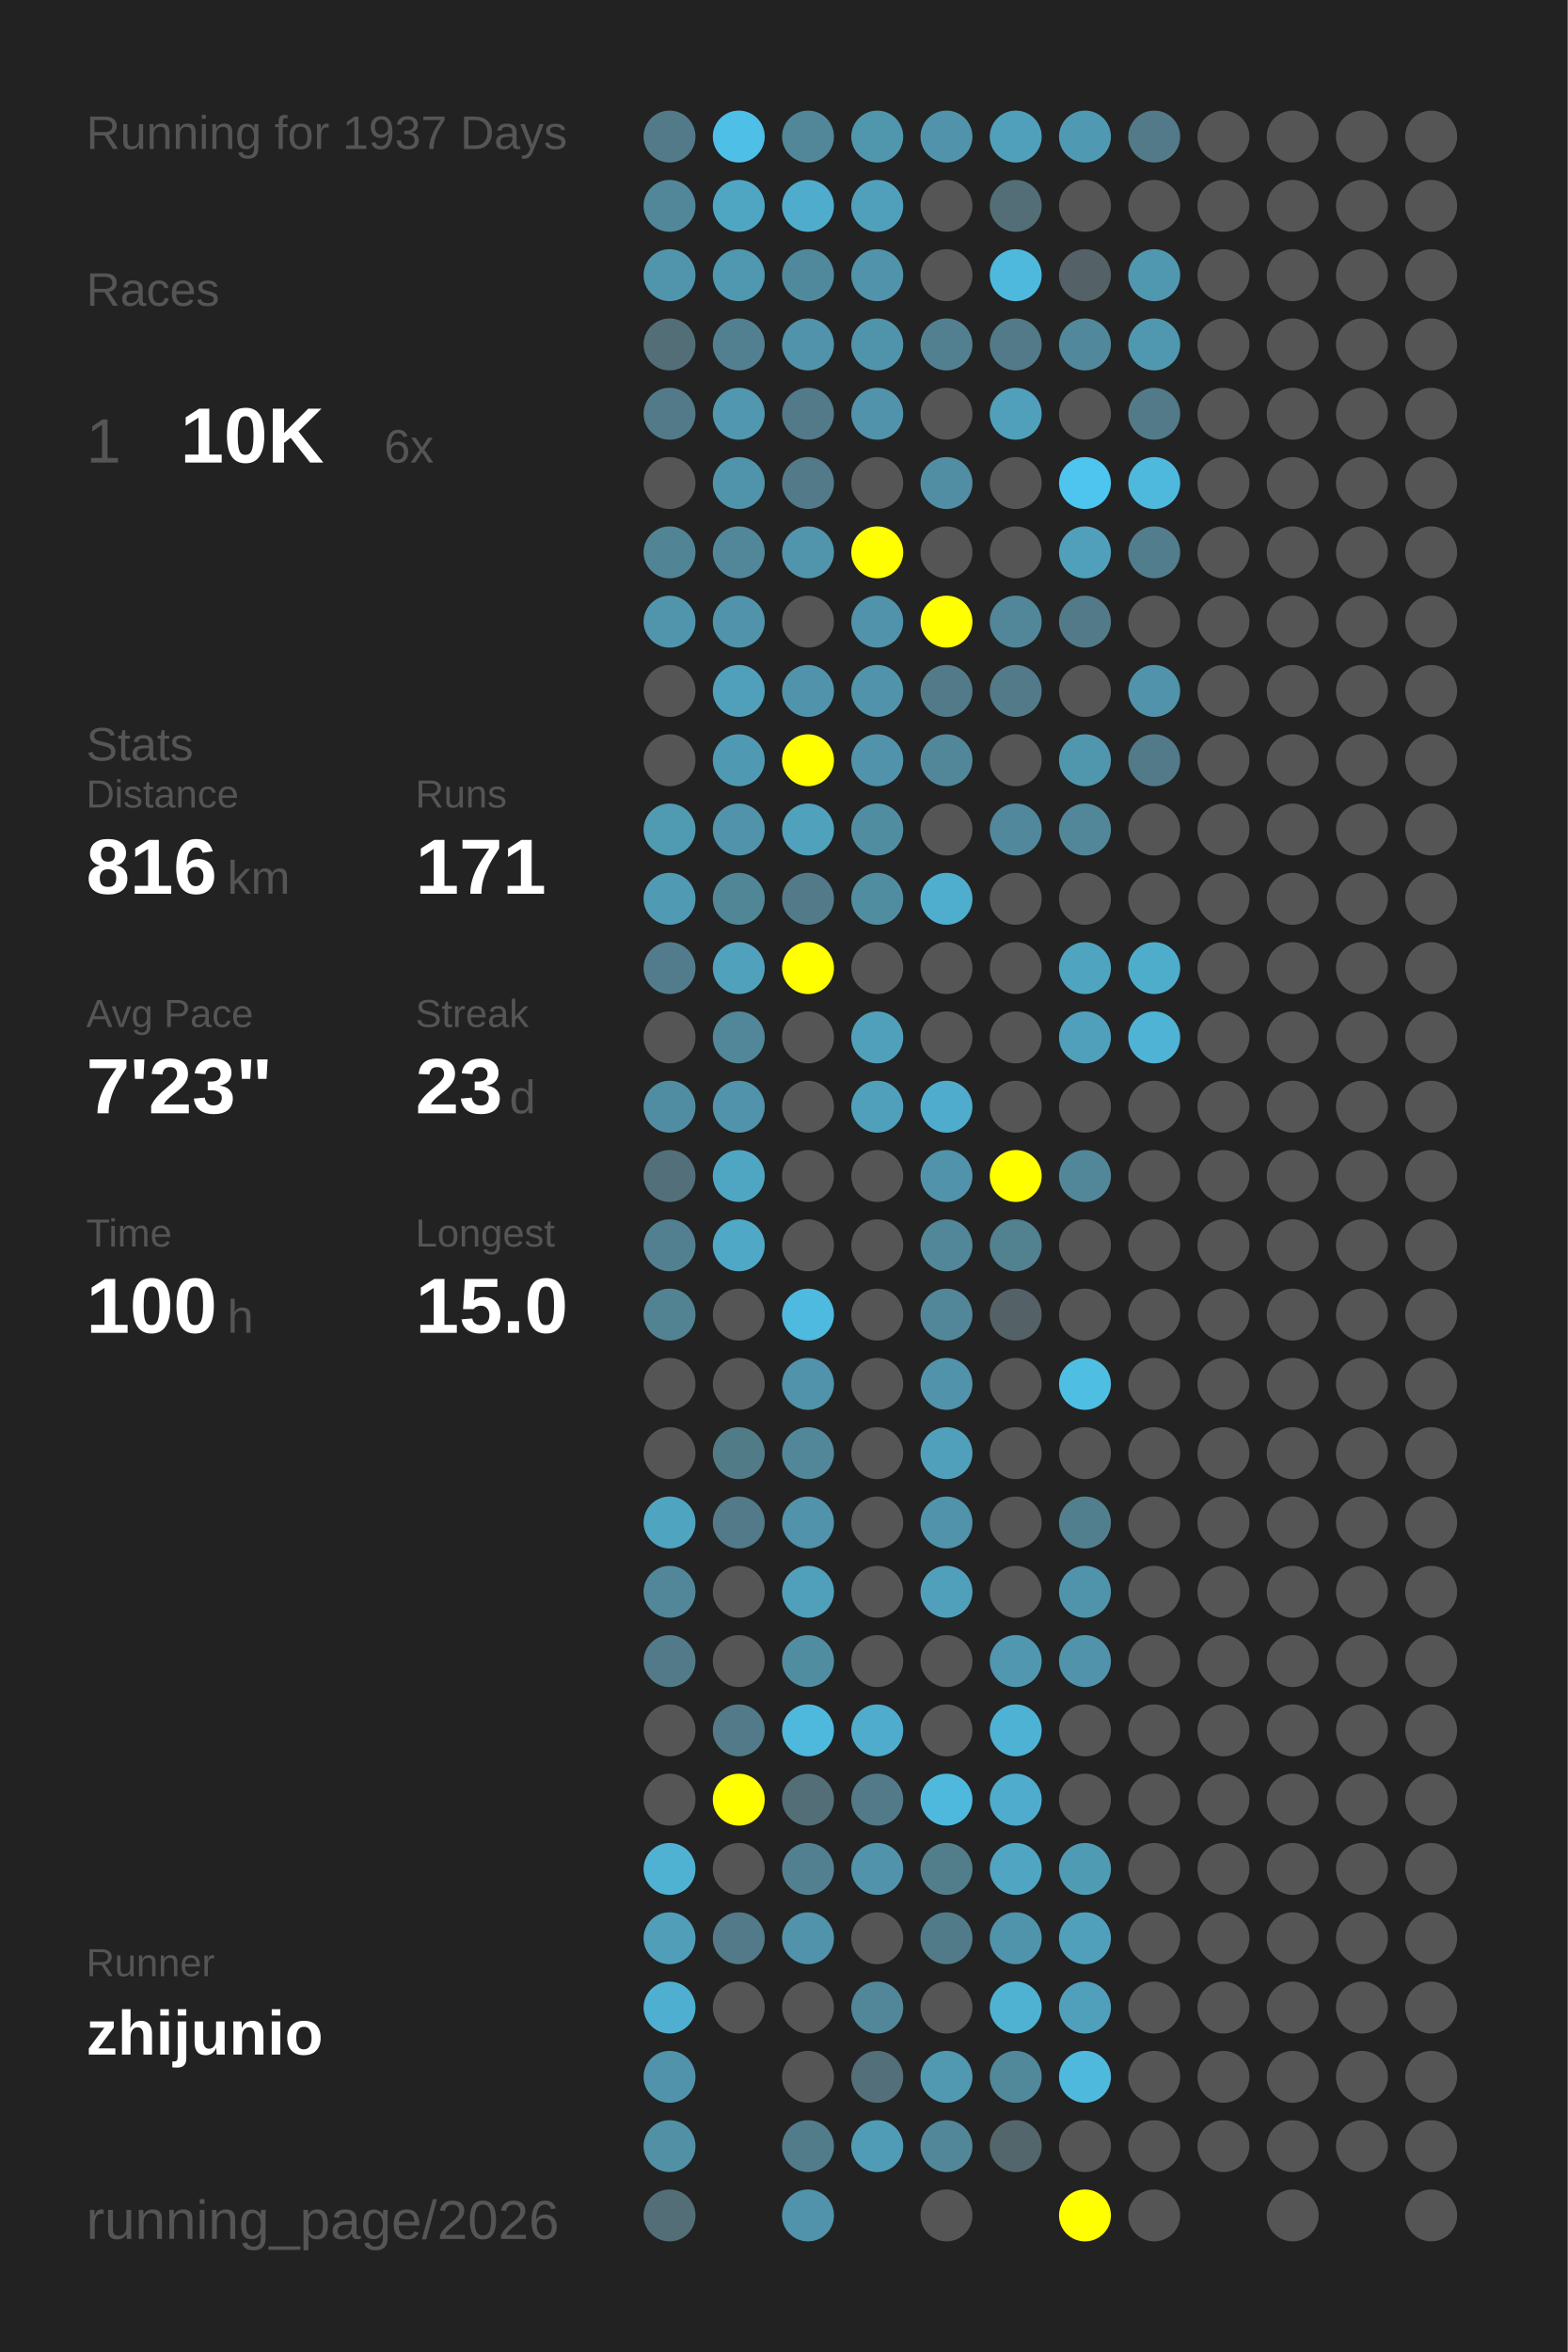
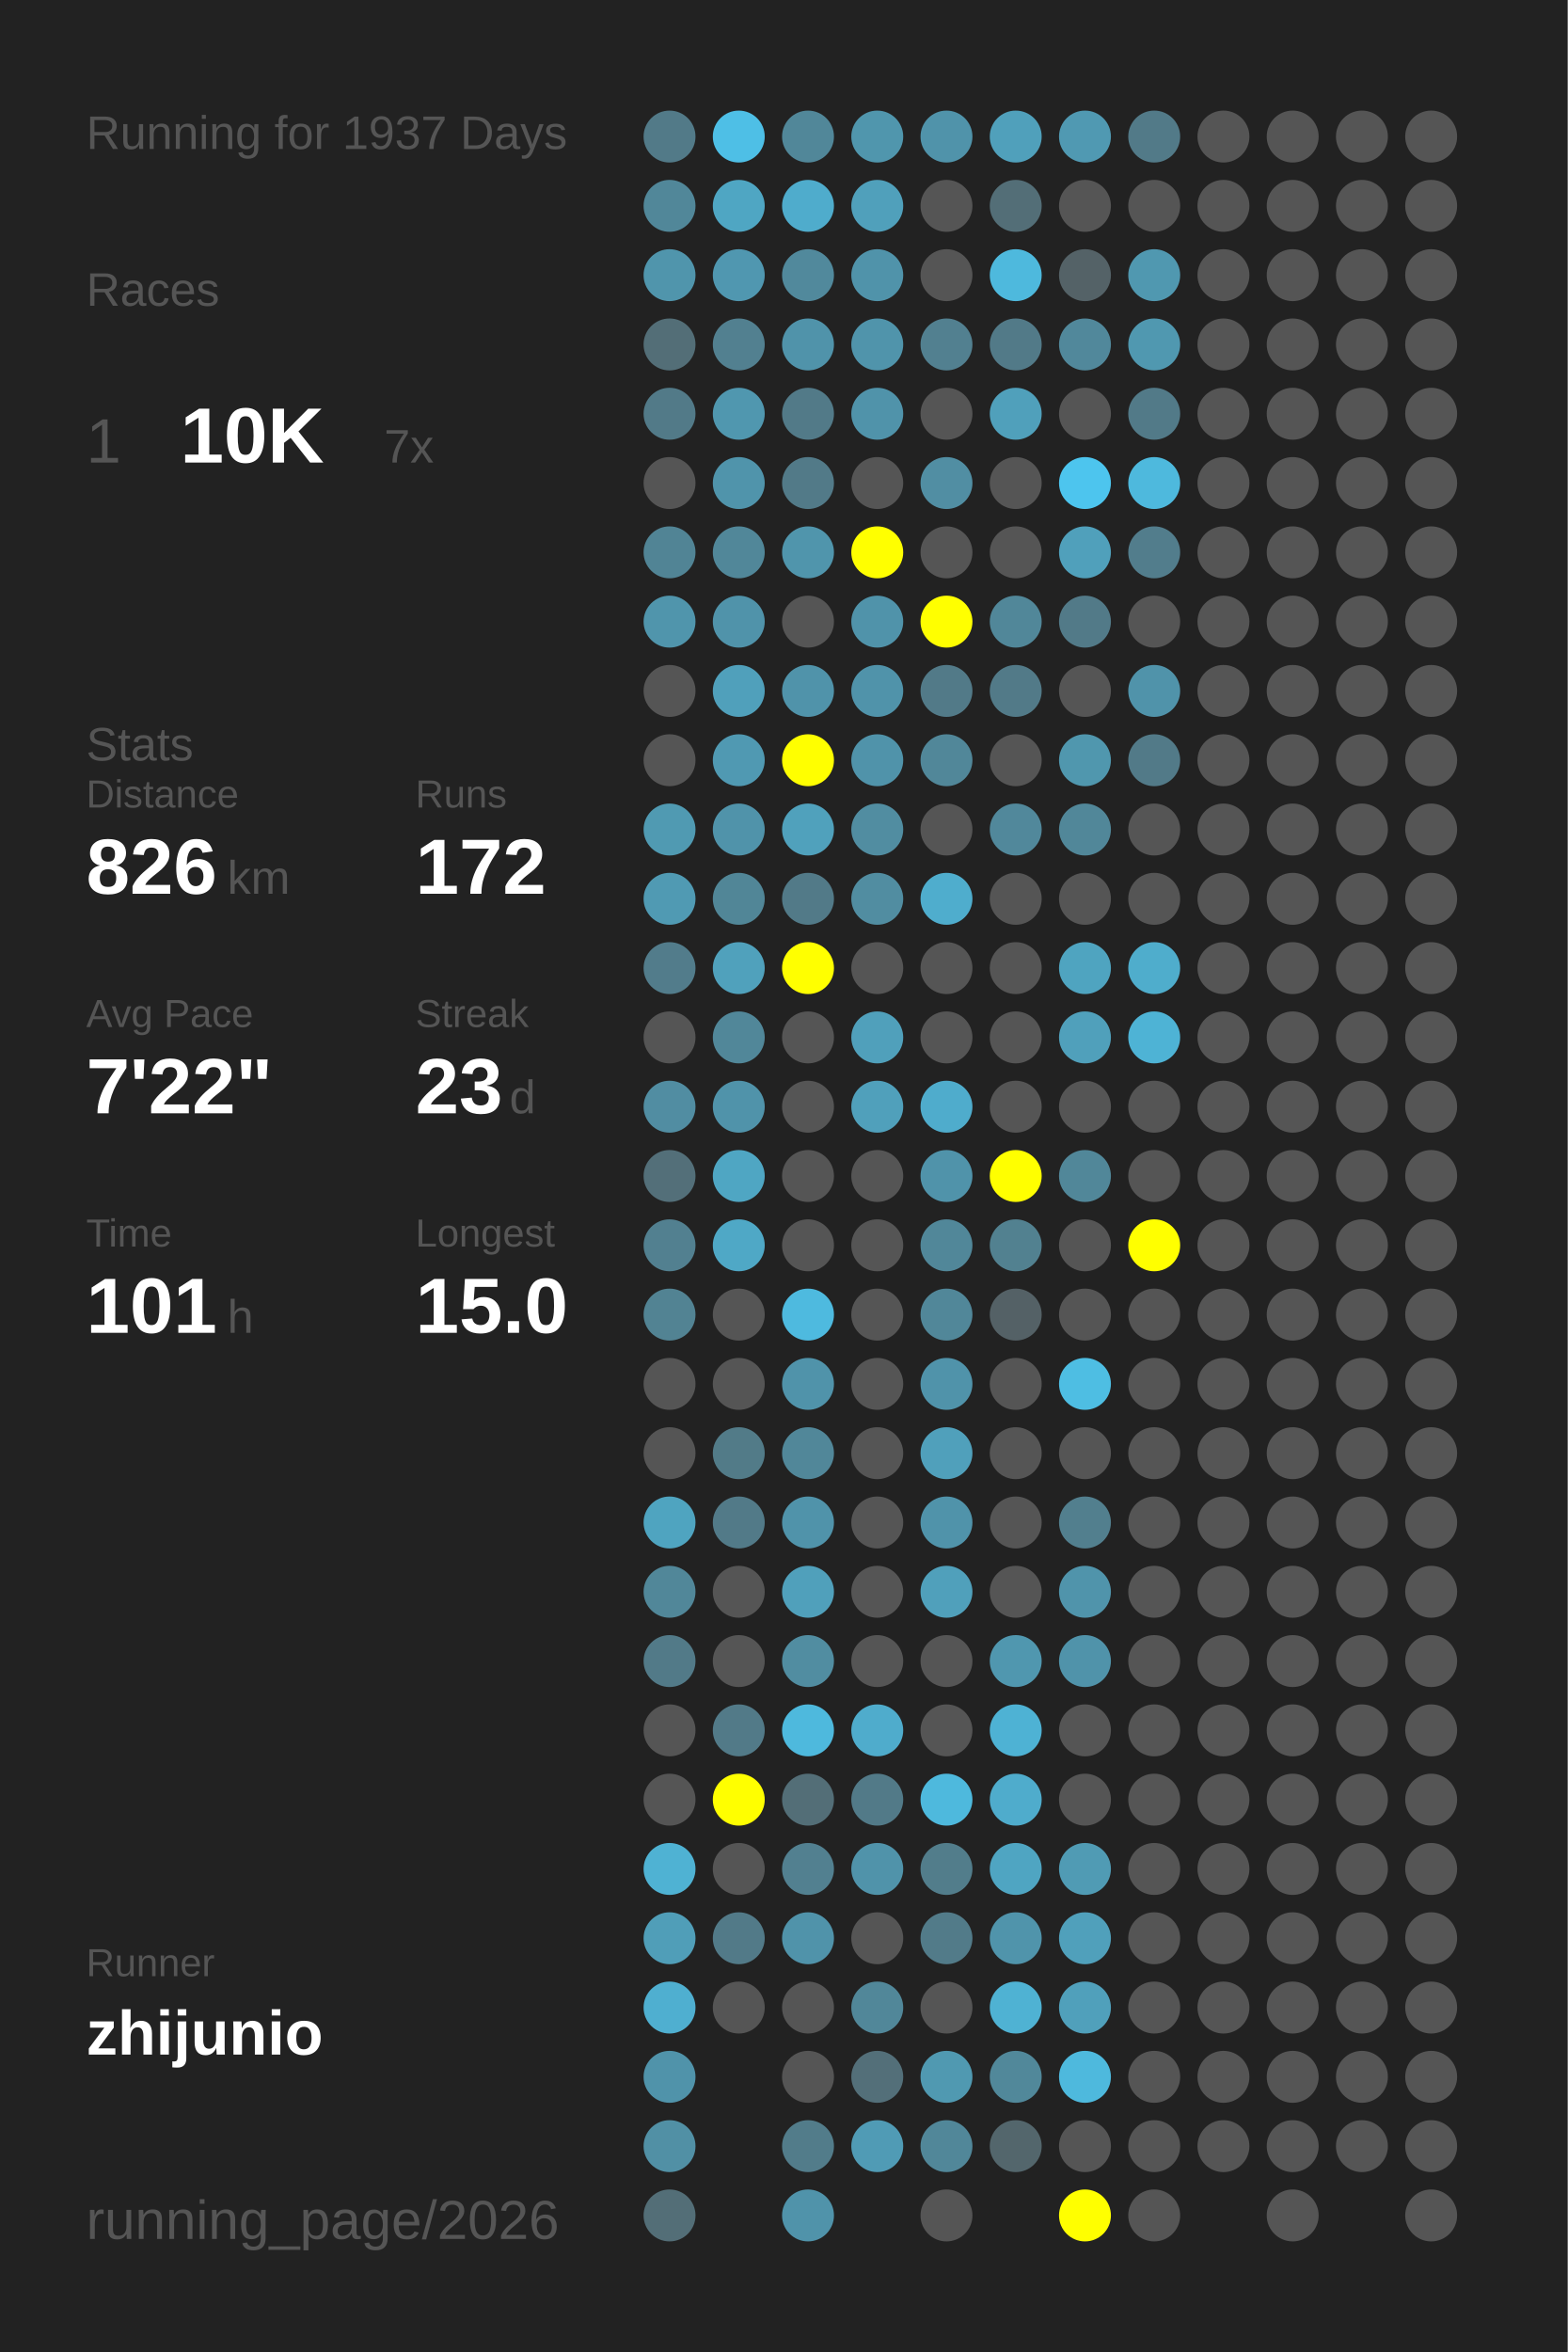
<svg xmlns="http://www.w3.org/2000/svg" baseProfile="full" height="300mm" version="1.1" viewBox="0,0,200,300" width="200mm">
  <defs />
  <rect fill="#222222" height="300" width="200" x="0" y="0" />
  <text fill="#555555" style="font-size:6px; font-family:Arial;" x="11" y="19">Running for 1937 Days</text>
  <text fill="#555555" style="font-size:6px; font-family:Arial;" x="11" y="39">Races</text>
  <text fill="#555555" style="font-size:8px; font-family:Arial;" x="11" y="59">1</text>
  <text fill="#FFFFFF" style="font-size:10px; font-family:Arial; font-weight:bold;" x="23" y="59">10K</text>
-   <text fill="#555555" style="font-size:6px; font-family:Arial;" x="49" y="59">6x</text>
+   <text fill="#555555" style="font-size:6px; font-family:Arial;" x="49" y="59">7x</text>
  <text fill="#555555" style="font-size:6px; font-family:Arial;" x="11" y="97">Stats</text>
  <text fill="#555555" style="font-size:5px; font-family:Arial;" x="11" y="103">Distance</text>
-   <text fill="#FFFFFF" style="font-size:10px; font-family:Arial; font-weight:bold;" x="11" y="114">816</text>
+   <text fill="#FFFFFF" style="font-size:10px; font-family:Arial; font-weight:bold;" x="11" y="114">826</text>
  <text fill="#555555" style="font-size:6px; font-family:Arial;" x="29" y="114">km</text>
  <text fill="#555555" style="font-size:5px; font-family:Arial;" x="53" y="103">Runs</text>
-   <text fill="#FFFFFF" style="font-size:10px; font-family:Arial; font-weight:bold;" x="53" y="114">171</text>
+   <text fill="#FFFFFF" style="font-size:10px; font-family:Arial; font-weight:bold;" x="53" y="114">172</text>
  <text fill="#555555" style="font-size:5px; font-family:Arial;" x="11" y="131">Avg Pace</text>
-   <text fill="#FFFFFF" style="font-size:10px; font-family:Arial; font-weight:bold;" x="11" y="142">7'23"</text>
+   <text fill="#FFFFFF" style="font-size:10px; font-family:Arial; font-weight:bold;" x="11" y="142">7'22"</text>
  <text fill="#555555" style="font-size:5px; font-family:Arial;" x="53" y="131">Streak</text>
  <text fill="#FFFFFF" style="font-size:10px; font-family:Arial; font-weight:bold;" x="53" y="142">23</text>
  <text fill="#555555" style="font-size:6px; font-family:Arial;" x="65" y="142">d</text>
  <text fill="#555555" style="font-size:5px; font-family:Arial;" x="11" y="159">Time</text>
-   <text fill="#FFFFFF" style="font-size:10px; font-family:Arial; font-weight:bold;" x="11" y="170">100</text>
+   <text fill="#FFFFFF" style="font-size:10px; font-family:Arial; font-weight:bold;" x="11" y="170">101</text>
  <text fill="#555555" style="font-size:6px; font-family:Arial;" x="29" y="170">h</text>
  <text fill="#555555" style="font-size:5px; font-family:Arial;" x="53" y="159">Longest</text>
  <text fill="#FFFFFF" style="font-size:10px; font-family:Arial; font-weight:bold;" x="53" y="170">15.0</text>
  <text fill="#555555" style="font-size:5px; font-family:Arial;" x="11" y="252.065">Runner</text>
  <text fill="#FFFFFF" style="font-size:8px; font-family:Arial; font-weight:bold;" x="11" y="262.065">zhijunio</text>
  <text fill="#555555" style="font-size:7px; font-family:Arial;" x="11" y="285.581">running_page/2026</text>
  <circle cx="85.417" cy="17.419" fill="#527a88" r="3.312" />
  <circle cx="85.417" cy="26.258" fill="#518799" r="3.312" />
  <circle cx="85.417" cy="35.097" fill="#5095ac" r="3.312" />
  <circle cx="85.417" cy="43.935" fill="#536e77" r="3.312" />
  <circle cx="85.417" cy="52.774" fill="#527a88" r="3.312" />
  <circle cx="85.417" cy="61.613" fill="#555555" r="3.312" />
  <circle cx="85.417" cy="70.452" fill="#518495" r="3.312" />
  <circle cx="85.417" cy="79.29" fill="#5095ac" r="3.312" />
  <circle cx="85.417" cy="88.129" fill="#555555" r="3.312" />
  <circle cx="85.417" cy="96.968" fill="#555555" r="3.312" />
  <circle cx="85.417" cy="105.806" fill="#509ab2" r="3.312" />
  <circle cx="85.417" cy="114.645" fill="#509ab3" r="3.312" />
  <circle cx="85.417" cy="123.484" fill="#527c8b" r="3.312" />
  <circle cx="85.417" cy="132.323" fill="#555555" r="3.312" />
  <circle cx="85.417" cy="141.161" fill="#518da2" r="3.312" />
  <circle cx="85.417" cy="150" fill="#536f79" r="3.312" />
  <circle cx="85.417" cy="158.839" fill="#528090" r="3.312" />
  <circle cx="85.417" cy="167.677" fill="#528393" r="3.312" />
  <circle cx="85.417" cy="176.516" fill="#555555" r="3.312" />
  <circle cx="85.417" cy="185.355" fill="#555555" r="3.312" />
  <circle cx="85.417" cy="194.194" fill="#4fa4c0" r="3.312" />
  <circle cx="85.417" cy="203.032" fill="#518799" r="3.312" />
  <circle cx="85.417" cy="211.871" fill="#527a88" r="3.312" />
  <circle cx="85.417" cy="220.71" fill="#555555" r="3.312" />
  <circle cx="85.417" cy="229.548" fill="#555555" r="3.312" />
  <circle cx="85.417" cy="238.387" fill="#4fb2d3" r="3.312" />
  <circle cx="85.417" cy="247.226" fill="#509eb8" r="3.312" />
  <circle cx="85.417" cy="256.065" fill="#4fafd0" r="3.312" />
  <circle cx="85.417" cy="264.903" fill="#5093aa" r="3.312" />
  <circle cx="85.417" cy="273.742" fill="#5190a5" r="3.312" />
  <circle cx="85.417" cy="282.581" fill="#536e77" r="3.312" />
  <circle cx="94.25" cy="17.419" fill="#4ebfe6" r="3.312" />
  <circle cx="94.25" cy="26.258" fill="#4fa6c3" r="3.312" />
  <circle cx="94.25" cy="35.097" fill="#5097b0" r="3.312" />
  <circle cx="94.25" cy="43.935" fill="#528090" r="3.312" />
  <circle cx="94.25" cy="52.774" fill="#5097af" r="3.312" />
  <circle cx="94.25" cy="61.613" fill="#5094ab" r="3.312" />
  <circle cx="94.25" cy="70.452" fill="#518799" r="3.312" />
  <circle cx="94.25" cy="79.29" fill="#5093aa" r="3.312" />
  <circle cx="94.25" cy="88.129" fill="#50a0bb" r="3.312" />
  <circle cx="94.25" cy="96.968" fill="#5099b2" r="3.312" />
  <circle cx="94.25" cy="105.806" fill="#5093aa" r="3.312" />
  <circle cx="94.25" cy="114.645" fill="#518697" r="3.312" />
  <circle cx="94.25" cy="123.484" fill="#50a1bc" r="3.312" />
  <circle cx="94.25" cy="132.323" fill="#518799" r="3.312" />
  <circle cx="94.25" cy="141.161" fill="#5093aa" r="3.312" />
  <circle cx="94.25" cy="150" fill="#4fa6c3" r="3.312" />
  <circle cx="94.25" cy="158.839" fill="#4fa8c6" r="3.312" />
  <circle cx="94.25" cy="167.677" fill="#555555" r="3.312" />
  <circle cx="94.25" cy="176.516" fill="#555555" r="3.312" />
  <circle cx="94.25" cy="185.355" fill="#527b88" r="3.312" />
  <circle cx="94.25" cy="194.194" fill="#527a88" r="3.312" />
  <circle cx="94.25" cy="203.032" fill="#555555" r="3.312" />
  <circle cx="94.25" cy="211.871" fill="#555555" r="3.312" />
  <circle cx="94.25" cy="220.71" fill="#527a88" r="3.312" />
  <circle cx="94.25" cy="229.548" fill="#FFFF00" r="3.312" />
  <circle cx="94.25" cy="238.387" fill="#555555" r="3.312" />
  <circle cx="94.25" cy="247.226" fill="#527a88" r="3.312" />
  <circle cx="94.25" cy="256.065" fill="#555555" r="3.312" />
  <circle cx="103.083" cy="17.419" fill="#518799" r="3.312" />
  <circle cx="103.083" cy="26.258" fill="#4faccc" r="3.312" />
  <circle cx="103.083" cy="35.097" fill="#51899c" r="3.312" />
  <circle cx="103.083" cy="43.935" fill="#5093aa" r="3.312" />
  <circle cx="103.083" cy="52.774" fill="#527a88" r="3.312" />
  <circle cx="103.083" cy="61.613" fill="#527a88" r="3.312" />
  <circle cx="103.083" cy="70.452" fill="#5095ac" r="3.312" />
  <circle cx="103.083" cy="79.29" fill="#555555" r="3.312" />
  <circle cx="103.083" cy="88.129" fill="#5093aa" r="3.312" />
  <circle cx="103.083" cy="96.968" fill="#FFFF00" r="3.312" />
  <circle cx="103.083" cy="105.806" fill="#50a1bc" r="3.312" />
  <circle cx="103.083" cy="114.645" fill="#527a88" r="3.312" />
  <circle cx="103.083" cy="123.484" fill="#FFFF00" r="3.312" />
  <circle cx="103.083" cy="132.323" fill="#555555" r="3.312" />
  <circle cx="103.083" cy="141.161" fill="#555555" r="3.312" />
  <circle cx="103.083" cy="150" fill="#555555" r="3.312" />
  <circle cx="103.083" cy="158.839" fill="#555555" r="3.312" />
  <circle cx="103.083" cy="167.677" fill="#4ebadf" r="3.312" />
  <circle cx="103.083" cy="176.516" fill="#5093aa" r="3.312" />
  <circle cx="103.083" cy="185.355" fill="#518799" r="3.312" />
  <circle cx="103.083" cy="194.194" fill="#5093aa" r="3.312" />
  <circle cx="103.083" cy="203.032" fill="#50a0bb" r="3.312" />
  <circle cx="103.083" cy="211.871" fill="#518da1" r="3.312" />
  <circle cx="103.083" cy="220.71" fill="#4eb9dd" r="3.312" />
  <circle cx="103.083" cy="229.548" fill="#536e77" r="3.312" />
  <circle cx="103.083" cy="238.387" fill="#528090" r="3.312" />
  <circle cx="103.083" cy="247.226" fill="#5093aa" r="3.312" />
  <circle cx="103.083" cy="256.065" fill="#555555" r="3.312" />
  <circle cx="103.083" cy="264.903" fill="#555555" r="3.312" />
  <circle cx="103.083" cy="273.742" fill="#527c8a" r="3.312" />
  <circle cx="103.083" cy="282.581" fill="#5093aa" r="3.312" />
  <circle cx="111.917" cy="17.419" fill="#5096ad" r="3.312" />
  <circle cx="111.917" cy="26.258" fill="#50a0bb" r="3.312" />
  <circle cx="111.917" cy="35.097" fill="#5093aa" r="3.312" />
  <circle cx="111.917" cy="43.935" fill="#5094ab" r="3.312" />
  <circle cx="111.917" cy="52.774" fill="#5093aa" r="3.312" />
  <circle cx="111.917" cy="61.613" fill="#555555" r="3.312" />
  <circle cx="111.917" cy="70.452" fill="#FFFF00" r="3.312" />
  <circle cx="111.917" cy="79.29" fill="#5093aa" r="3.312" />
  <circle cx="111.917" cy="88.129" fill="#5093aa" r="3.312" />
  <circle cx="111.917" cy="96.968" fill="#5093aa" r="3.312" />
  <circle cx="111.917" cy="105.806" fill="#518da1" r="3.312" />
  <circle cx="111.917" cy="114.645" fill="#518da1" r="3.312" />
  <circle cx="111.917" cy="123.484" fill="#555555" r="3.312" />
  <circle cx="111.917" cy="132.323" fill="#50a0bb" r="3.312" />
  <circle cx="111.917" cy="141.161" fill="#50a0bb" r="3.312" />
  <circle cx="111.917" cy="150" fill="#555555" r="3.312" />
  <circle cx="111.917" cy="158.839" fill="#555555" r="3.312" />
  <circle cx="111.917" cy="167.677" fill="#555555" r="3.312" />
  <circle cx="111.917" cy="176.516" fill="#555555" r="3.312" />
  <circle cx="111.917" cy="185.355" fill="#555555" r="3.312" />
  <circle cx="111.917" cy="194.194" fill="#555555" r="3.312" />
  <circle cx="111.917" cy="203.032" fill="#555555" r="3.312" />
  <circle cx="111.917" cy="211.871" fill="#555555" r="3.312" />
  <circle cx="111.917" cy="220.71" fill="#4faccc" r="3.312" />
  <circle cx="111.917" cy="229.548" fill="#527a88" r="3.312" />
  <circle cx="111.917" cy="238.387" fill="#5093aa" r="3.312" />
  <circle cx="111.917" cy="247.226" fill="#555555" r="3.312" />
  <circle cx="111.917" cy="256.065" fill="#518799" r="3.312" />
  <circle cx="111.917" cy="264.903" fill="#536f79" r="3.312" />
  <circle cx="111.917" cy="273.742" fill="#509bb5" r="3.312" />
  <circle cx="120.75" cy="17.419" fill="#5093aa" r="3.312" />
  <circle cx="120.75" cy="26.258" fill="#555555" r="3.312" />
  <circle cx="120.75" cy="35.097" fill="#555555" r="3.312" />
  <circle cx="120.75" cy="43.935" fill="#528090" r="3.312" />
  <circle cx="120.75" cy="52.774" fill="#555555" r="3.312" />
  <circle cx="120.75" cy="61.613" fill="#518ea3" r="3.312" />
  <circle cx="120.75" cy="70.452" fill="#555555" r="3.312" />
  <circle cx="120.75" cy="79.29" fill="#FFFF00" r="3.312" />
  <circle cx="120.75" cy="88.129" fill="#527a88" r="3.312" />
  <circle cx="120.75" cy="96.968" fill="#518799" r="3.312" />
  <circle cx="120.75" cy="105.806" fill="#555555" r="3.312" />
  <circle cx="120.75" cy="114.645" fill="#4fadcd" r="3.312" />
  <circle cx="120.75" cy="123.484" fill="#555555" r="3.312" />
  <circle cx="120.75" cy="132.323" fill="#555555" r="3.312" />
  <circle cx="120.75" cy="141.161" fill="#4faccc" r="3.312" />
  <circle cx="120.75" cy="150" fill="#5093aa" r="3.312" />
  <circle cx="120.75" cy="158.839" fill="#518799" r="3.312" />
  <circle cx="120.75" cy="167.677" fill="#518799" r="3.312" />
  <circle cx="120.75" cy="176.516" fill="#5093aa" r="3.312" />
  <circle cx="120.75" cy="185.355" fill="#50a0bb" r="3.312" />
  <circle cx="120.75" cy="194.194" fill="#5093aa" r="3.312" />
  <circle cx="120.75" cy="203.032" fill="#50a0bb" r="3.312" />
  <circle cx="120.75" cy="211.871" fill="#555555" r="3.312" />
  <circle cx="120.75" cy="220.71" fill="#555555" r="3.312" />
  <circle cx="120.75" cy="229.548" fill="#4eb9dd" r="3.312" />
  <circle cx="120.75" cy="238.387" fill="#527d8b" r="3.312" />
  <circle cx="120.75" cy="247.226" fill="#527b89" r="3.312" />
  <circle cx="120.75" cy="256.065" fill="#555555" r="3.312" />
  <circle cx="120.75" cy="264.903" fill="#5099b1" r="3.312" />
  <circle cx="120.75" cy="273.742" fill="#518799" r="3.312" />
  <circle cx="120.75" cy="282.581" fill="#555555" r="3.312" />
  <circle cx="129.583" cy="17.419" fill="#50a0bb" r="3.312" />
  <circle cx="129.583" cy="26.258" fill="#536e77" r="3.312" />
  <circle cx="129.583" cy="35.097" fill="#4eb9dd" r="3.312" />
  <circle cx="129.583" cy="43.935" fill="#527a88" r="3.312" />
  <circle cx="129.583" cy="52.774" fill="#50a0bb" r="3.312" />
  <circle cx="129.583" cy="61.613" fill="#555555" r="3.312" />
  <circle cx="129.583" cy="70.452" fill="#555555" r="3.312" />
  <circle cx="129.583" cy="79.29" fill="#518799" r="3.312" />
  <circle cx="129.583" cy="88.129" fill="#527a88" r="3.312" />
  <circle cx="129.583" cy="96.968" fill="#555555" r="3.312" />
  <circle cx="129.583" cy="105.806" fill="#51889b" r="3.312" />
  <circle cx="129.583" cy="114.645" fill="#555555" r="3.312" />
  <circle cx="129.583" cy="123.484" fill="#555555" r="3.312" />
  <circle cx="129.583" cy="132.323" fill="#555555" r="3.312" />
  <circle cx="129.583" cy="141.161" fill="#555555" r="3.312" />
  <circle cx="129.583" cy="150" fill="#FFFF00" r="3.312" />
  <circle cx="129.583" cy="158.839" fill="#528190" r="3.312" />
  <circle cx="129.583" cy="167.677" fill="#546166" r="3.312" />
  <circle cx="129.583" cy="176.516" fill="#555555" r="3.312" />
  <circle cx="129.583" cy="185.355" fill="#555555" r="3.312" />
  <circle cx="129.583" cy="194.194" fill="#555555" r="3.312" />
  <circle cx="129.583" cy="203.032" fill="#555555" r="3.312" />
  <circle cx="129.583" cy="211.871" fill="#5097af" r="3.312" />
  <circle cx="129.583" cy="220.71" fill="#4eb2d4" r="3.312" />
  <circle cx="129.583" cy="229.548" fill="#4faccc" r="3.312" />
  <circle cx="129.583" cy="238.387" fill="#4fa5c2" r="3.312" />
  <circle cx="129.583" cy="247.226" fill="#5094ab" r="3.312" />
  <circle cx="129.583" cy="256.065" fill="#4fb2d3" r="3.312" />
  <circle cx="129.583" cy="264.903" fill="#51889a" r="3.312" />
  <circle cx="129.583" cy="273.742" fill="#53666c" r="3.312" />
  <circle cx="138.417" cy="17.419" fill="#5099b2" r="3.312" />
  <circle cx="138.417" cy="26.258" fill="#555555" r="3.312" />
  <circle cx="138.417" cy="35.097" fill="#546267" r="3.312" />
  <circle cx="138.417" cy="43.935" fill="#51889b" r="3.312" />
  <circle cx="138.417" cy="52.774" fill="#555555" r="3.312" />
  <circle cx="138.417" cy="61.613" fill="#4dc5ee" r="3.312" />
  <circle cx="138.417" cy="70.452" fill="#50a0bb" r="3.312" />
  <circle cx="138.417" cy="79.29" fill="#527a88" r="3.312" />
  <circle cx="138.417" cy="88.129" fill="#555555" r="3.312" />
  <circle cx="138.417" cy="96.968" fill="#5097ae" r="3.312" />
  <circle cx="138.417" cy="105.806" fill="#518799" r="3.312" />
  <circle cx="138.417" cy="114.645" fill="#555555" r="3.312" />
  <circle cx="138.417" cy="123.484" fill="#4fa4c0" r="3.312" />
  <circle cx="138.417" cy="132.323" fill="#50a0bb" r="3.312" />
  <circle cx="138.417" cy="141.161" fill="#555555" r="3.312" />
  <circle cx="138.417" cy="150" fill="#518799" r="3.312" />
  <circle cx="138.417" cy="158.839" fill="#555555" r="3.312" />
  <circle cx="138.417" cy="167.677" fill="#555555" r="3.312" />
  <circle cx="138.417" cy="176.516" fill="#4ebee3" r="3.312" />
  <circle cx="138.417" cy="185.355" fill="#555555" r="3.312" />
  <circle cx="138.417" cy="194.194" fill="#527f8e" r="3.312" />
  <circle cx="138.417" cy="203.032" fill="#5094ab" r="3.312" />
  <circle cx="138.417" cy="211.871" fill="#5093aa" r="3.312" />
  <circle cx="138.417" cy="220.71" fill="#555555" r="3.312" />
  <circle cx="138.417" cy="229.548" fill="#555555" r="3.312" />
  <circle cx="138.417" cy="238.387" fill="#509bb4" r="3.312" />
  <circle cx="138.417" cy="247.226" fill="#50a0bb" r="3.312" />
  <circle cx="138.417" cy="256.065" fill="#50a0bb" r="3.312" />
  <circle cx="138.417" cy="264.903" fill="#4eb9dd" r="3.312" />
  <circle cx="138.417" cy="273.742" fill="#555555" r="3.312" />
  <circle cx="138.417" cy="282.581" fill="#FFFF00" r="3.312" />
  <circle cx="147.25" cy="17.419" fill="#527a88" r="3.312" />
  <circle cx="147.25" cy="26.258" fill="#555555" r="3.312" />
  <circle cx="147.25" cy="35.097" fill="#5098b0" r="3.312" />
  <circle cx="147.25" cy="43.935" fill="#5098b0" r="3.312" />
  <circle cx="147.25" cy="52.774" fill="#527a88" r="3.312" />
  <circle cx="147.25" cy="61.613" fill="#4eb9dd" r="3.312" />
  <circle cx="147.25" cy="70.452" fill="#527d8c" r="3.312" />
  <circle cx="147.25" cy="79.29" fill="#555555" r="3.312" />
  <circle cx="147.25" cy="88.129" fill="#5093aa" r="3.312" />
  <circle cx="147.25" cy="96.968" fill="#527a88" r="3.312" />
  <circle cx="147.25" cy="105.806" fill="#555555" r="3.312" />
  <circle cx="147.25" cy="114.645" fill="#555555" r="3.312" />
  <circle cx="147.25" cy="123.484" fill="#4fadcc" r="3.312" />
  <circle cx="147.25" cy="132.323" fill="#4eb3d5" r="3.312" />
  <circle cx="147.25" cy="141.161" fill="#555555" r="3.312" />
  <circle cx="147.25" cy="150" fill="#555555" r="3.312" />
-   <circle cx="147.25" cy="158.839" fill="#555555" r="3.312" />
+   <circle cx="147.25" cy="158.839" fill="#FFFF00" r="3.312" />
  <circle cx="147.25" cy="167.677" fill="#555555" r="3.312" />
  <circle cx="147.25" cy="176.516" fill="#555555" r="3.312" />
  <circle cx="147.25" cy="185.355" fill="#555555" r="3.312" />
  <circle cx="147.25" cy="194.194" fill="#555555" r="3.312" />
  <circle cx="147.25" cy="203.032" fill="#555555" r="3.312" />
  <circle cx="147.25" cy="211.871" fill="#555555" r="3.312" />
  <circle cx="147.25" cy="220.71" fill="#555555" r="3.312" />
  <circle cx="147.25" cy="229.548" fill="#555555" r="3.312" />
  <circle cx="147.25" cy="238.387" fill="#555555" r="3.312" />
  <circle cx="147.25" cy="247.226" fill="#555555" r="3.312" />
  <circle cx="147.25" cy="256.065" fill="#555555" r="3.312" />
  <circle cx="147.25" cy="264.903" fill="#555555" r="3.312" />
  <circle cx="147.25" cy="273.742" fill="#555555" r="3.312" />
  <circle cx="147.25" cy="282.581" fill="#555555" r="3.312" />
  <circle cx="156.083" cy="17.419" fill="#555555" r="3.312" />
  <circle cx="156.083" cy="26.258" fill="#555555" r="3.312" />
  <circle cx="156.083" cy="35.097" fill="#555555" r="3.312" />
  <circle cx="156.083" cy="43.935" fill="#555555" r="3.312" />
  <circle cx="156.083" cy="52.774" fill="#555555" r="3.312" />
  <circle cx="156.083" cy="61.613" fill="#555555" r="3.312" />
  <circle cx="156.083" cy="70.452" fill="#555555" r="3.312" />
  <circle cx="156.083" cy="79.29" fill="#555555" r="3.312" />
  <circle cx="156.083" cy="88.129" fill="#555555" r="3.312" />
  <circle cx="156.083" cy="96.968" fill="#555555" r="3.312" />
  <circle cx="156.083" cy="105.806" fill="#555555" r="3.312" />
  <circle cx="156.083" cy="114.645" fill="#555555" r="3.312" />
  <circle cx="156.083" cy="123.484" fill="#555555" r="3.312" />
  <circle cx="156.083" cy="132.323" fill="#555555" r="3.312" />
  <circle cx="156.083" cy="141.161" fill="#555555" r="3.312" />
  <circle cx="156.083" cy="150" fill="#555555" r="3.312" />
  <circle cx="156.083" cy="158.839" fill="#555555" r="3.312" />
  <circle cx="156.083" cy="167.677" fill="#555555" r="3.312" />
  <circle cx="156.083" cy="176.516" fill="#555555" r="3.312" />
  <circle cx="156.083" cy="185.355" fill="#555555" r="3.312" />
  <circle cx="156.083" cy="194.194" fill="#555555" r="3.312" />
  <circle cx="156.083" cy="203.032" fill="#555555" r="3.312" />
  <circle cx="156.083" cy="211.871" fill="#555555" r="3.312" />
  <circle cx="156.083" cy="220.71" fill="#555555" r="3.312" />
  <circle cx="156.083" cy="229.548" fill="#555555" r="3.312" />
  <circle cx="156.083" cy="238.387" fill="#555555" r="3.312" />
  <circle cx="156.083" cy="247.226" fill="#555555" r="3.312" />
  <circle cx="156.083" cy="256.065" fill="#555555" r="3.312" />
  <circle cx="156.083" cy="264.903" fill="#555555" r="3.312" />
  <circle cx="156.083" cy="273.742" fill="#555555" r="3.312" />
  <circle cx="164.917" cy="17.419" fill="#555555" r="3.312" />
  <circle cx="164.917" cy="26.258" fill="#555555" r="3.312" />
  <circle cx="164.917" cy="35.097" fill="#555555" r="3.312" />
  <circle cx="164.917" cy="43.935" fill="#555555" r="3.312" />
  <circle cx="164.917" cy="52.774" fill="#555555" r="3.312" />
  <circle cx="164.917" cy="61.613" fill="#555555" r="3.312" />
  <circle cx="164.917" cy="70.452" fill="#555555" r="3.312" />
  <circle cx="164.917" cy="79.29" fill="#555555" r="3.312" />
  <circle cx="164.917" cy="88.129" fill="#555555" r="3.312" />
  <circle cx="164.917" cy="96.968" fill="#555555" r="3.312" />
  <circle cx="164.917" cy="105.806" fill="#555555" r="3.312" />
  <circle cx="164.917" cy="114.645" fill="#555555" r="3.312" />
  <circle cx="164.917" cy="123.484" fill="#555555" r="3.312" />
  <circle cx="164.917" cy="132.323" fill="#555555" r="3.312" />
  <circle cx="164.917" cy="141.161" fill="#555555" r="3.312" />
  <circle cx="164.917" cy="150" fill="#555555" r="3.312" />
  <circle cx="164.917" cy="158.839" fill="#555555" r="3.312" />
  <circle cx="164.917" cy="167.677" fill="#555555" r="3.312" />
  <circle cx="164.917" cy="176.516" fill="#555555" r="3.312" />
  <circle cx="164.917" cy="185.355" fill="#555555" r="3.312" />
  <circle cx="164.917" cy="194.194" fill="#555555" r="3.312" />
  <circle cx="164.917" cy="203.032" fill="#555555" r="3.312" />
  <circle cx="164.917" cy="211.871" fill="#555555" r="3.312" />
  <circle cx="164.917" cy="220.71" fill="#555555" r="3.312" />
  <circle cx="164.917" cy="229.548" fill="#555555" r="3.312" />
  <circle cx="164.917" cy="238.387" fill="#555555" r="3.312" />
  <circle cx="164.917" cy="247.226" fill="#555555" r="3.312" />
  <circle cx="164.917" cy="256.065" fill="#555555" r="3.312" />
  <circle cx="164.917" cy="264.903" fill="#555555" r="3.312" />
  <circle cx="164.917" cy="273.742" fill="#555555" r="3.312" />
  <circle cx="164.917" cy="282.581" fill="#555555" r="3.312" />
  <circle cx="173.75" cy="17.419" fill="#555555" r="3.312" />
  <circle cx="173.75" cy="26.258" fill="#555555" r="3.312" />
  <circle cx="173.75" cy="35.097" fill="#555555" r="3.312" />
  <circle cx="173.75" cy="43.935" fill="#555555" r="3.312" />
  <circle cx="173.75" cy="52.774" fill="#555555" r="3.312" />
  <circle cx="173.75" cy="61.613" fill="#555555" r="3.312" />
  <circle cx="173.75" cy="70.452" fill="#555555" r="3.312" />
  <circle cx="173.75" cy="79.29" fill="#555555" r="3.312" />
  <circle cx="173.75" cy="88.129" fill="#555555" r="3.312" />
  <circle cx="173.75" cy="96.968" fill="#555555" r="3.312" />
  <circle cx="173.75" cy="105.806" fill="#555555" r="3.312" />
  <circle cx="173.75" cy="114.645" fill="#555555" r="3.312" />
  <circle cx="173.75" cy="123.484" fill="#555555" r="3.312" />
  <circle cx="173.75" cy="132.323" fill="#555555" r="3.312" />
  <circle cx="173.75" cy="141.161" fill="#555555" r="3.312" />
  <circle cx="173.75" cy="150" fill="#555555" r="3.312" />
  <circle cx="173.75" cy="158.839" fill="#555555" r="3.312" />
  <circle cx="173.75" cy="167.677" fill="#555555" r="3.312" />
  <circle cx="173.75" cy="176.516" fill="#555555" r="3.312" />
  <circle cx="173.75" cy="185.355" fill="#555555" r="3.312" />
  <circle cx="173.75" cy="194.194" fill="#555555" r="3.312" />
  <circle cx="173.75" cy="203.032" fill="#555555" r="3.312" />
  <circle cx="173.75" cy="211.871" fill="#555555" r="3.312" />
  <circle cx="173.75" cy="220.71" fill="#555555" r="3.312" />
  <circle cx="173.75" cy="229.548" fill="#555555" r="3.312" />
  <circle cx="173.75" cy="238.387" fill="#555555" r="3.312" />
  <circle cx="173.75" cy="247.226" fill="#555555" r="3.312" />
  <circle cx="173.75" cy="256.065" fill="#555555" r="3.312" />
  <circle cx="173.75" cy="264.903" fill="#555555" r="3.312" />
  <circle cx="173.75" cy="273.742" fill="#555555" r="3.312" />
  <circle cx="182.583" cy="17.419" fill="#555555" r="3.312" />
  <circle cx="182.583" cy="26.258" fill="#555555" r="3.312" />
  <circle cx="182.583" cy="35.097" fill="#555555" r="3.312" />
  <circle cx="182.583" cy="43.935" fill="#555555" r="3.312" />
  <circle cx="182.583" cy="52.774" fill="#555555" r="3.312" />
  <circle cx="182.583" cy="61.613" fill="#555555" r="3.312" />
  <circle cx="182.583" cy="70.452" fill="#555555" r="3.312" />
  <circle cx="182.583" cy="79.29" fill="#555555" r="3.312" />
  <circle cx="182.583" cy="88.129" fill="#555555" r="3.312" />
  <circle cx="182.583" cy="96.968" fill="#555555" r="3.312" />
  <circle cx="182.583" cy="105.806" fill="#555555" r="3.312" />
  <circle cx="182.583" cy="114.645" fill="#555555" r="3.312" />
  <circle cx="182.583" cy="123.484" fill="#555555" r="3.312" />
  <circle cx="182.583" cy="132.323" fill="#555555" r="3.312" />
  <circle cx="182.583" cy="141.161" fill="#555555" r="3.312" />
  <circle cx="182.583" cy="150" fill="#555555" r="3.312" />
  <circle cx="182.583" cy="158.839" fill="#555555" r="3.312" />
  <circle cx="182.583" cy="167.677" fill="#555555" r="3.312" />
  <circle cx="182.583" cy="176.516" fill="#555555" r="3.312" />
  <circle cx="182.583" cy="185.355" fill="#555555" r="3.312" />
  <circle cx="182.583" cy="194.194" fill="#555555" r="3.312" />
  <circle cx="182.583" cy="203.032" fill="#555555" r="3.312" />
  <circle cx="182.583" cy="211.871" fill="#555555" r="3.312" />
  <circle cx="182.583" cy="220.71" fill="#555555" r="3.312" />
  <circle cx="182.583" cy="229.548" fill="#555555" r="3.312" />
  <circle cx="182.583" cy="238.387" fill="#555555" r="3.312" />
  <circle cx="182.583" cy="247.226" fill="#555555" r="3.312" />
  <circle cx="182.583" cy="256.065" fill="#555555" r="3.312" />
  <circle cx="182.583" cy="264.903" fill="#555555" r="3.312" />
  <circle cx="182.583" cy="273.742" fill="#555555" r="3.312" />
  <circle cx="182.583" cy="282.581" fill="#555555" r="3.312" />
</svg>
